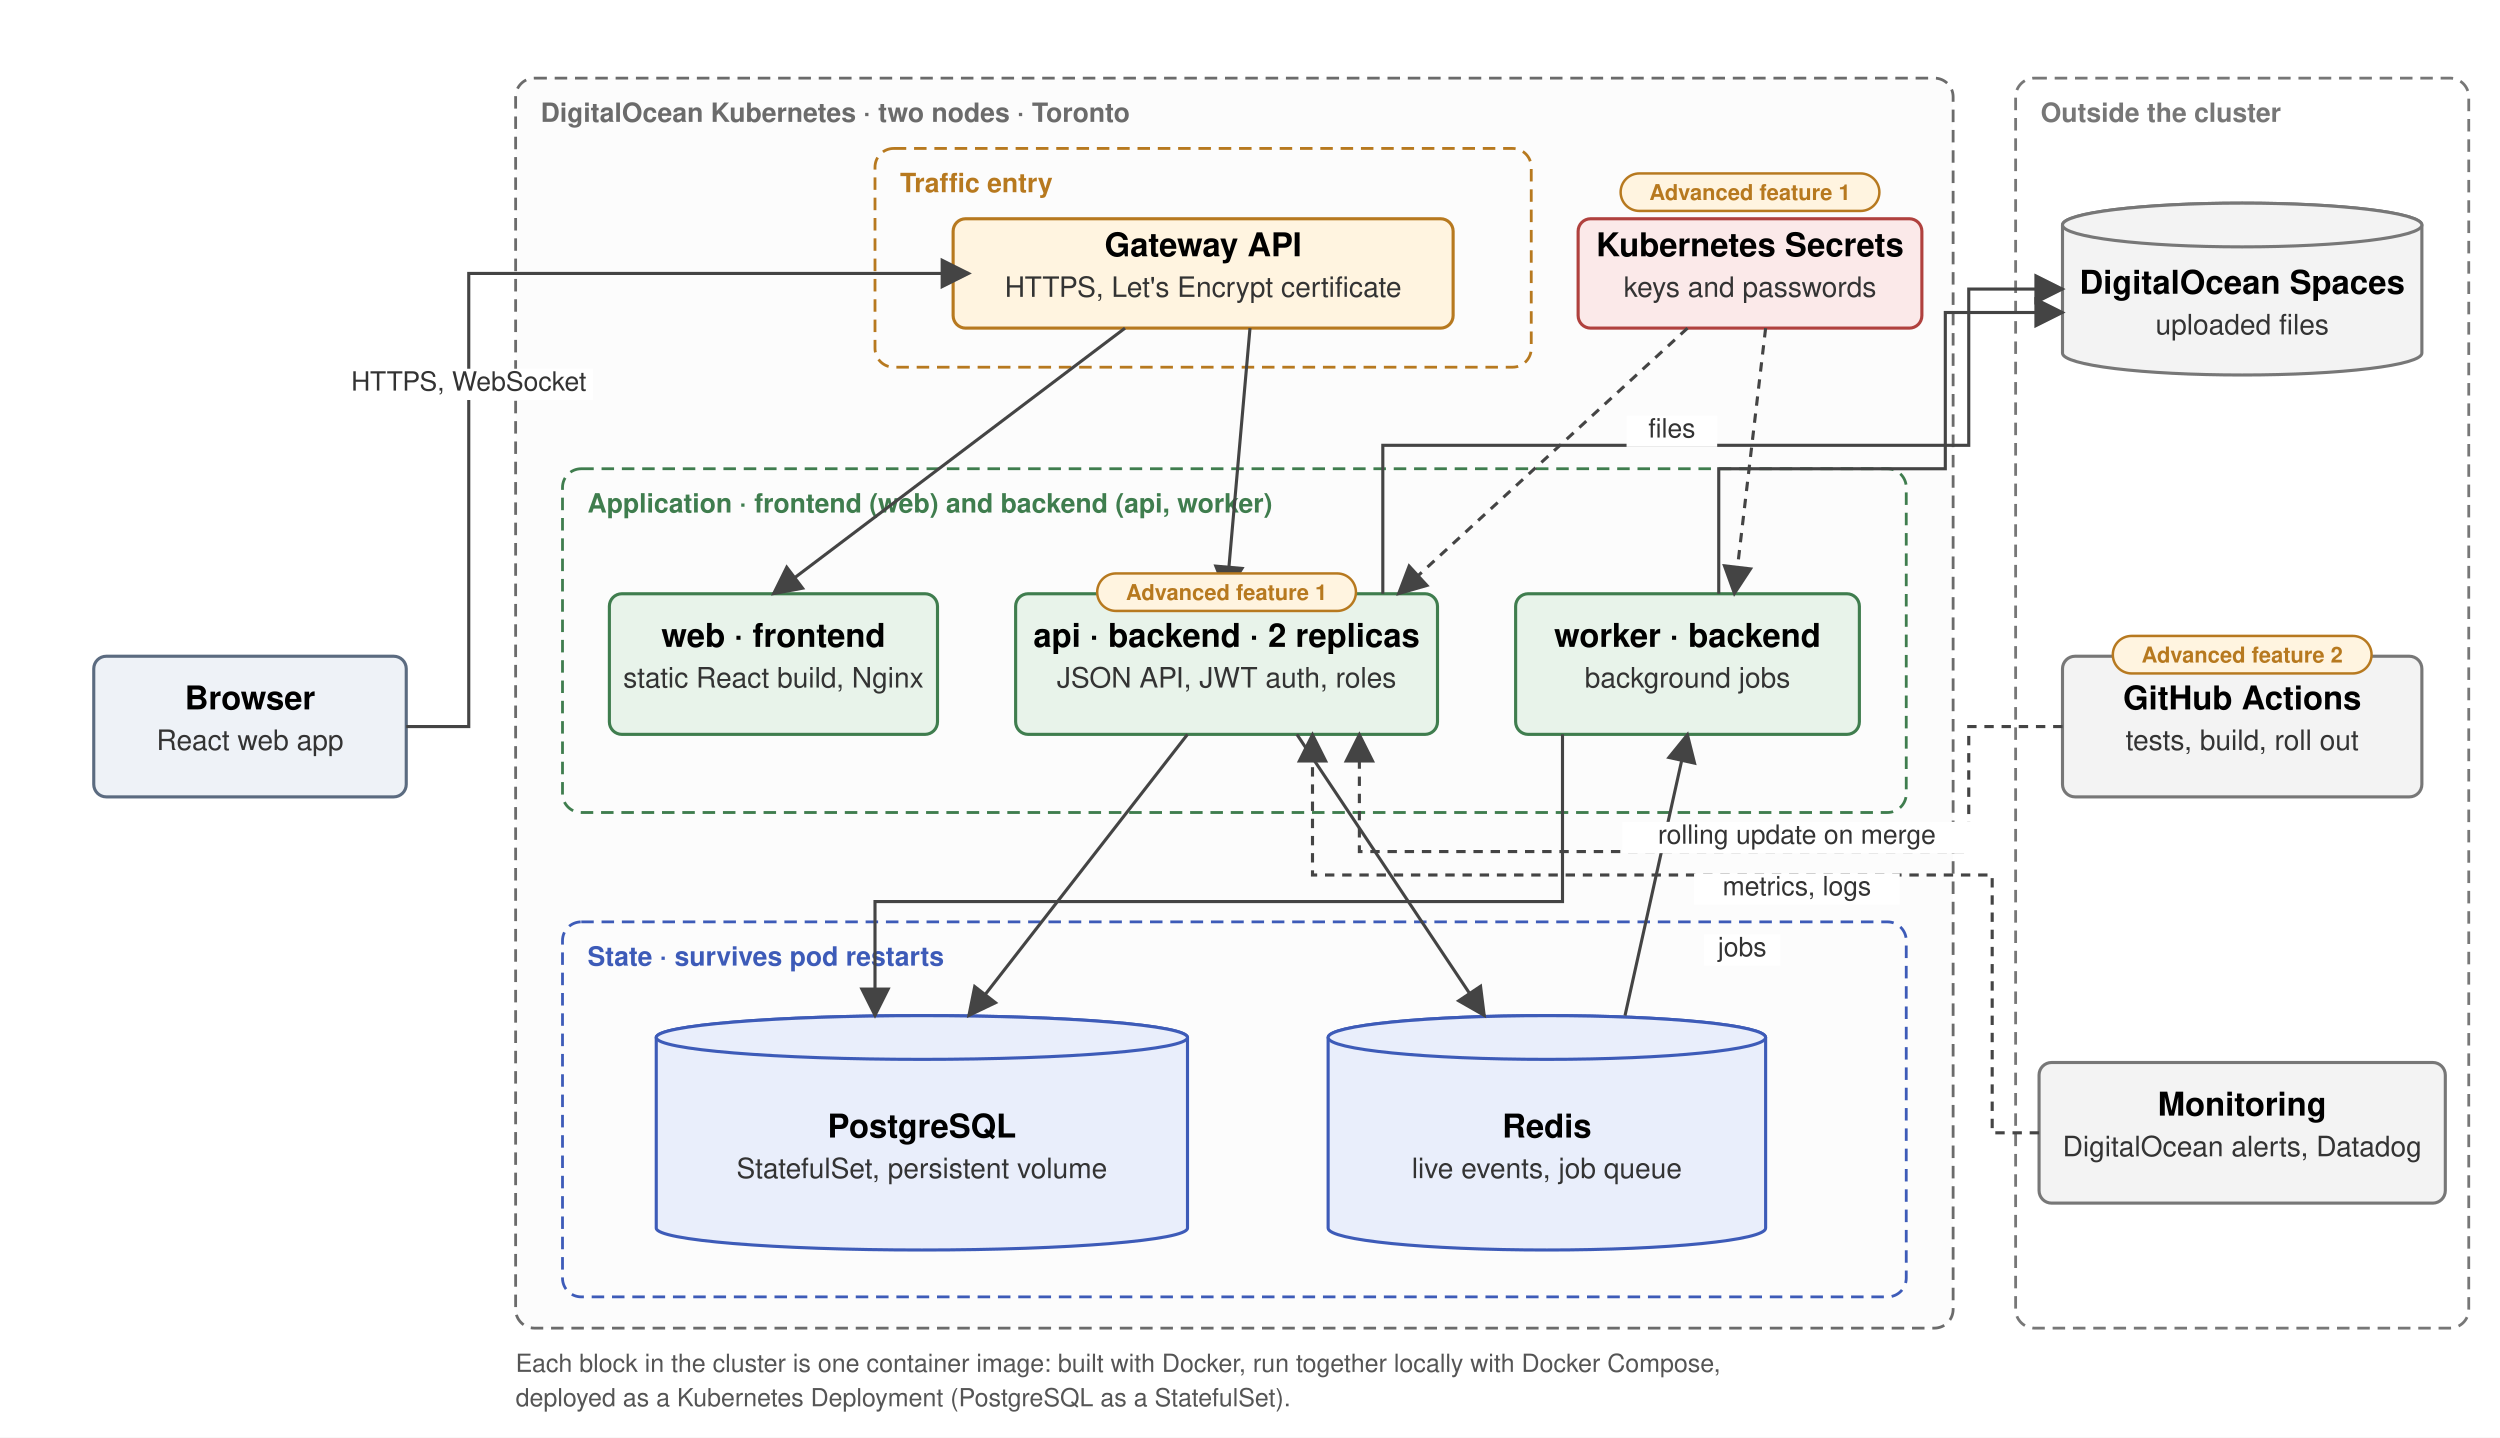
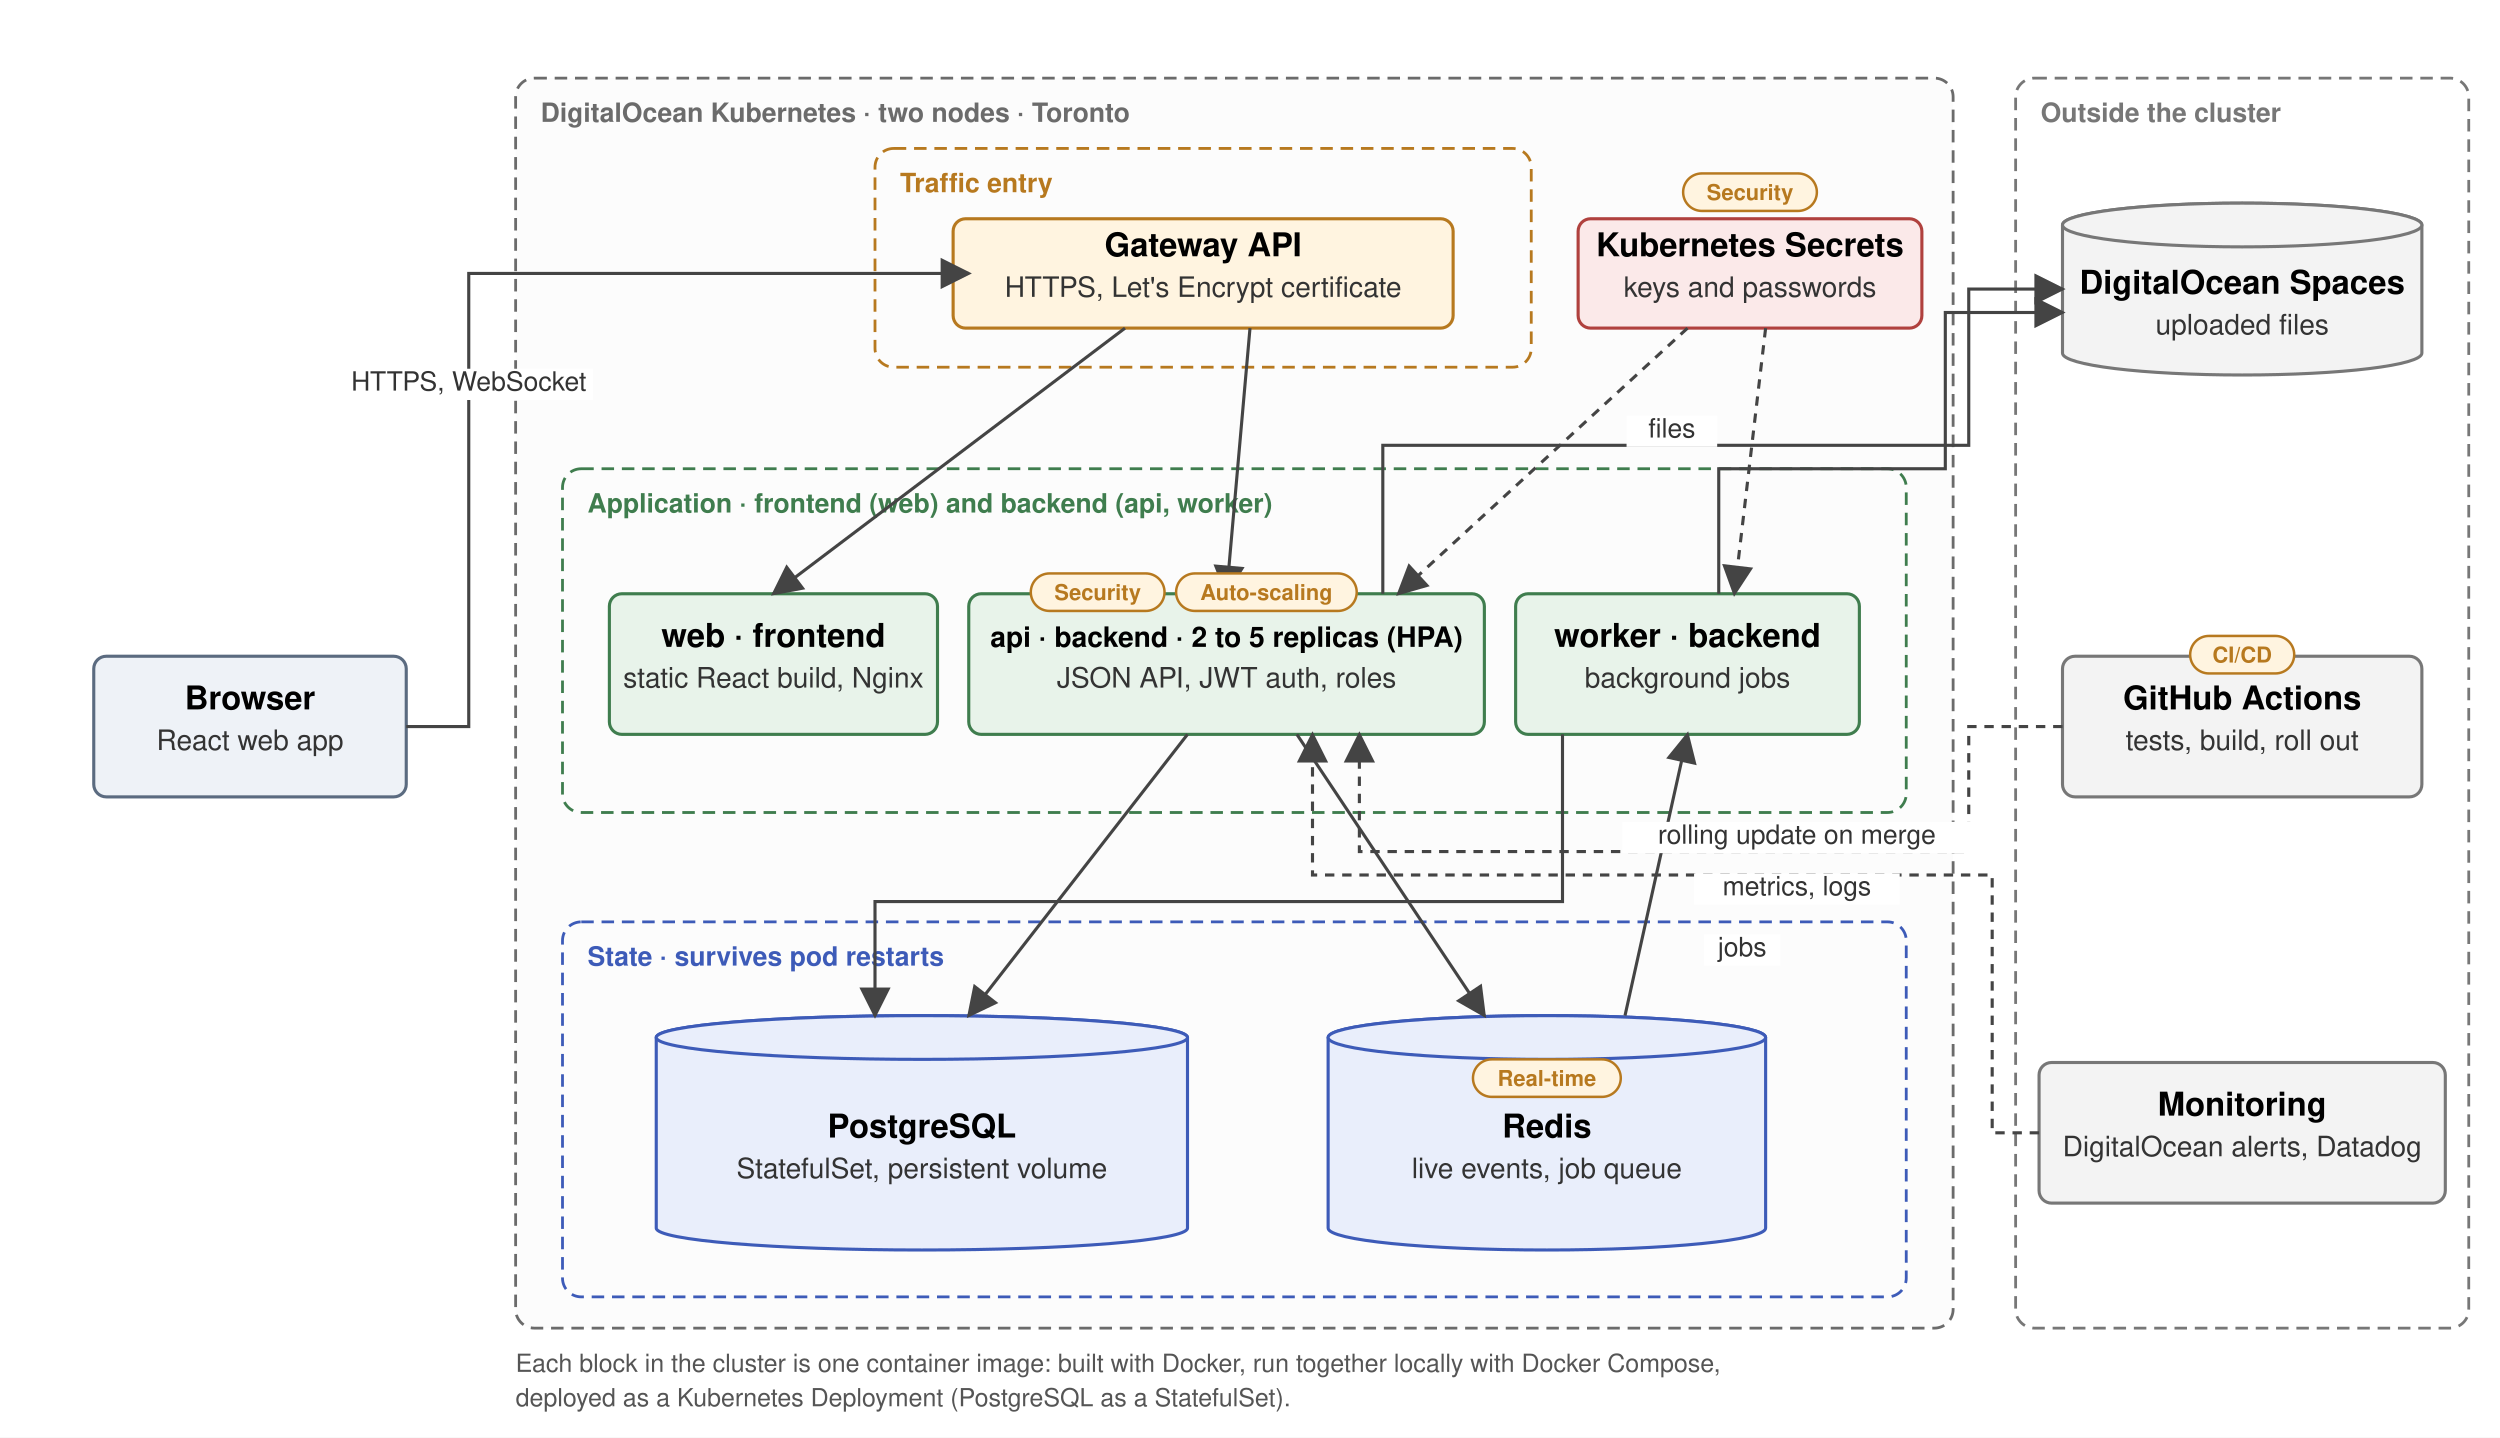
<svg xmlns="http://www.w3.org/2000/svg" width="1600" height="920" viewBox="0 0 1600 920" font-family="Helvetica, Arial, sans-serif" font-size="20">
  <rect width="1600" height="920" fill="white" />
  <defs>
    <marker id="arr" markerWidth="10" markerHeight="10" refX="9" refY="5" orient="auto">
      <path d="M0,0 L10,5 L0,10 z" fill="#444" />
    </marker>
  </defs>
  <rect x="330" y="50" width="920" height="800" rx="12" fill="#fcfcfc" stroke="#6b6b6b" stroke-width="1.8" stroke-dasharray="8 5" />
  <text x="346" y="78" font-size="17" font-weight="600" fill="#6b6b6b">DigitalOcean Kubernetes · two nodes · Toronto</text>
  <rect x="60" y="420" width="200" height="90" rx="8" fill="#eef2f7" stroke="#5b6b80" stroke-width="2" />
  <text x="160.0" y="454.0" text-anchor="middle" font-weight="600" font-size="21">Browser</text>
  <text x="160.0" y="480.0" text-anchor="middle" fill="#333" font-size="18">React web app</text>
  <rect x="560" y="95" width="420" height="140" rx="12" fill="none" stroke="#b7791f" stroke-width="1.8" stroke-dasharray="8 5" />
  <text x="576" y="123" font-size="17" font-weight="600" fill="#b7791f">Traffic entry</text>
  <rect x="610" y="140" width="320" height="70" rx="8" fill="#fff4e0" stroke="#b7791f" stroke-width="2" />
  <text x="770.0" y="164.0" text-anchor="middle" font-weight="600" font-size="21">Gateway API</text>
  <text x="770.0" y="190.0" text-anchor="middle" fill="#333" font-size="18">HTTPS, Let's Encrypt certificate</text>
  <rect x="1010" y="140" width="220" height="70" rx="8" fill="#fbe9e9" stroke="#b0413e" stroke-width="2" />
  <text x="1120.0" y="164.0" text-anchor="middle" font-weight="600" font-size="21">Kubernetes Secrets</text>
  <text x="1120.0" y="190.0" text-anchor="middle" fill="#333" font-size="18">keys and passwords</text>
  <rect x="360" y="300" width="860" height="220" rx="12" fill="none" stroke="#3f7d4e" stroke-width="1.8" stroke-dasharray="8 5" />
  <text x="376" y="328" font-size="17" font-weight="600" fill="#3f7d4e">Application · frontend (web) and backend (api, worker)</text>
  <rect x="390" y="380" width="210" height="90" rx="8" fill="#e8f3ea" stroke="#3f7d4e" stroke-width="2" />
  <text x="495.0" y="414.0" text-anchor="middle" font-weight="600" font-size="21">web · frontend</text>
  <text x="495.0" y="440.0" text-anchor="middle" fill="#333" font-size="18">static React build, Nginx</text>
-   <rect x="650" y="380" width="270" height="90" rx="8" fill="#e8f3ea" stroke="#3f7d4e" stroke-width="2" />
-   <text x="785.0" y="414.0" text-anchor="middle" font-weight="600" font-size="21">api · backend · 2 replicas</text>
+   <rect x="620" y="380" width="330" height="90" rx="8" fill="#e8f3ea" stroke="#3f7d4e" stroke-width="2" />
+   <text x="785.0" y="414.0" text-anchor="middle" font-weight="600" font-size="18">api · backend · 2 to 5 replicas (HPA)</text>
  <text x="785.0" y="440.0" text-anchor="middle" fill="#333" font-size="18">JSON API, JWT auth, roles</text>
  <rect x="970" y="380" width="220" height="90" rx="8" fill="#e8f3ea" stroke="#3f7d4e" stroke-width="2" />
  <text x="1080.0" y="414.0" text-anchor="middle" font-weight="600" font-size="21">worker · backend</text>
  <text x="1080.0" y="440.0" text-anchor="middle" fill="#333" font-size="18">background jobs</text>
  <rect x="360" y="590" width="860" height="240" rx="12" fill="none" stroke="#3d5bb8" stroke-width="1.8" stroke-dasharray="8 5" />
  <text x="376" y="618" font-size="17" font-weight="600" fill="#3d5bb8">State · survives pod restarts</text>
  <path d="M420,664 a170.0,14 0 0 1 340,0 v122 a170.0,14 0 0 1 -340,0 z" fill="#e9eefb" stroke="#3d5bb8" stroke-width="2" />
  <ellipse cx="590.0" cy="664" rx="170.0" ry="14" fill="#e9eefb" stroke="#3d5bb8" stroke-width="2" />
  <text x="590.0" y="728.0" text-anchor="middle" font-weight="600" font-size="21">PostgreSQL</text>
  <text x="590.0" y="754.0" text-anchor="middle" fill="#333" font-size="18">StatefulSet, persistent volume</text>
  <path d="M850,664 a140.0,14 0 0 1 280,0 v122 a140.0,14 0 0 1 -280,0 z" fill="#e9eefb" stroke="#3d5bb8" stroke-width="2" />
  <ellipse cx="990.0" cy="664" rx="140.0" ry="14" fill="#e9eefb" stroke="#3d5bb8" stroke-width="2" />
  <text x="990.0" y="728.0" text-anchor="middle" font-weight="600" font-size="21">Redis</text>
  <text x="990.0" y="754.0" text-anchor="middle" fill="#333" font-size="18">live events, job queue</text>
  <rect x="1290" y="50" width="290" height="800" rx="12" fill="none" stroke="#777" stroke-width="1.8" stroke-dasharray="8 5" />
  <text x="1306" y="78" font-size="17" font-weight="600" fill="#777">Outside the cluster</text>
  <path d="M1320,144 a115.0,14 0 0 1 230,0 v82 a115.0,14 0 0 1 -230,0 z" fill="#f3f3f3" stroke="#777" stroke-width="2" />
  <ellipse cx="1435.0" cy="144" rx="115.0" ry="14" fill="#f3f3f3" stroke="#777" stroke-width="2" />
  <text x="1435.0" y="188.0" text-anchor="middle" font-weight="600" font-size="21">DigitalOcean Spaces</text>
  <text x="1435.0" y="214.0" text-anchor="middle" fill="#333" font-size="18">uploaded files</text>
  <rect x="1320" y="420" width="230" height="90" rx="8" fill="#f3f3f3" stroke="#777" stroke-width="2" />
  <text x="1435.0" y="454.0" text-anchor="middle" font-weight="600" font-size="21">GitHub Actions</text>
  <text x="1435.0" y="480.0" text-anchor="middle" fill="#333" font-size="18">tests, build, roll out</text>
  <rect x="1305" y="680" width="260" height="90" rx="8" fill="#f3f3f3" stroke="#777" stroke-width="2" />
  <text x="1435.0" y="714.0" text-anchor="middle" font-weight="600" font-size="21">Monitoring</text>
  <text x="1435.0" y="740.0" text-anchor="middle" fill="#333" font-size="18">DigitalOcean alerts, Datadog</text>
  <path d="M260,465 L300,465 L300,175 L620,175" fill="none" stroke="#444" stroke-width="2" marker-end="url(#arr)" />
  <rect x="220.4" y="236" width="159.2" height="20" fill="white" />
  <text x="300" y="250" text-anchor="middle" font-size="17" fill="#333">HTTPS, WebSocket</text>
  <path d="M720,210 L495,380" fill="none" stroke="#444" stroke-width="2" marker-end="url(#arr)" />
  <path d="M800,210 L785,380" fill="none" stroke="#444" stroke-width="2" marker-end="url(#arr)" />
  <path d="M760,470 L620,650" fill="none" stroke="#444" stroke-width="2" marker-end="url(#arr)" />
  <path d="M830,470 L950,650" fill="none" stroke="#444" stroke-width="2" marker-end="url(#arr)" />
  <path d="M1040,650 L1080,470" fill="none" stroke="#444" stroke-width="2" marker-end="url(#arr)" />
  <rect x="1090.6" y="598" width="48.8" height="20" fill="white" />
  <text x="1115" y="612" text-anchor="middle" font-size="17" fill="#333">jobs</text>
  <path d="M1000,470 L1000,577 L560,577 L560,650" fill="none" stroke="#444" stroke-width="2" marker-end="url(#arr)" />
  <path d="M885,380 L885,285 L1260,285 L1260,185 L1320,185" fill="none" stroke="#444" stroke-width="2" marker-end="url(#arr)" />
  <rect x="1041.0" y="266" width="58.0" height="20" fill="white" />
  <text x="1070" y="280" text-anchor="middle" font-size="17" fill="#333">files</text>
  <path d="M1100,380 L1100,300 L1245,300 L1245,200 L1320,200" fill="none" stroke="#444" stroke-width="2" marker-end="url(#arr)" />
  <path d="M1080,210 L895,380" fill="none" stroke="#444" stroke-width="2" stroke-dasharray="6 5" marker-end="url(#arr)" />
  <path d="M1130,210 L1110,380" fill="none" stroke="#444" stroke-width="2" stroke-dasharray="6 5" marker-end="url(#arr)" />
  <path d="M1320,465 L1260,465 L1260,545 L870,545 L870,470" fill="none" stroke="#444" stroke-width="2" stroke-dasharray="6 5" marker-end="url(#arr)" />
  <rect x="1038.2" y="526" width="223.6" height="20" fill="white" />
  <text x="1150" y="540" text-anchor="middle" font-size="17" fill="#333">rolling update on merge</text>
  <path d="M1305,725 L1275,725 L1275,560 L840,560 L840,470" fill="none" stroke="#444" stroke-width="2" stroke-dasharray="6 5" marker-end="url(#arr)" />
  <rect x="1084.2" y="559" width="131.6" height="20" fill="white" />
  <text x="1150" y="573" text-anchor="middle" font-size="17" fill="#333">metrics, logs</text>
  <text x="330" y="878" font-size="16" fill="#555">Each block in the cluster is one container image: built with Docker, run together locally with Docker Compose,</text>
  <text x="330" y="900" font-size="16" fill="#555">deployed as a Kubernetes Deployment (PostgreSQL as a StatefulSet).</text>
-   <rect x="1037.2" y="111" width="165.6" height="24" rx="12" fill="#fff4e0" stroke="#b7791f" stroke-width="1.6" />
-   <text x="1120" y="128" text-anchor="middle" font-size="14" font-weight="600" fill="#b7791f">Advanced feature 1</text>
-   <rect x="702.2" y="367" width="165.6" height="24" rx="12" fill="#fff4e0" stroke="#b7791f" stroke-width="1.6" />
-   <text x="785" y="384" text-anchor="middle" font-size="14" font-weight="600" fill="#b7791f">Advanced feature 1</text>
-   <rect x="1352.2" y="407" width="165.6" height="24" rx="12" fill="#fff4e0" stroke="#b7791f" stroke-width="1.6" />
-   <text x="1435" y="424" text-anchor="middle" font-size="14" font-weight="600" fill="#b7791f">Advanced feature 2</text>
+   <rect x="1077.2" y="111" width="85.6" height="24" rx="12" fill="#fff4e0" stroke="#b7791f" stroke-width="1.6" />
+   <text x="1120.0" y="128" text-anchor="middle" font-size="14" font-weight="600" fill="#b7791f">Security</text>
+   <rect x="659.7" y="367" width="85.6" height="24" rx="12" fill="#fff4e0" stroke="#b7791f" stroke-width="1.6" />
+   <text x="702.5" y="384" text-anchor="middle" font-size="14" font-weight="600" fill="#b7791f">Security</text>
+   <rect x="752.7" y="367" width="115.6" height="24" rx="12" fill="#fff4e0" stroke="#b7791f" stroke-width="1.6" />
+   <text x="810.5" y="384" text-anchor="middle" font-size="14" font-weight="600" fill="#b7791f">Auto-scaling</text>
+   <rect x="1401.7" y="407" width="66.6" height="24" rx="12" fill="#fff4e0" stroke="#b7791f" stroke-width="1.6" />
+   <text x="1435.0" y="424" text-anchor="middle" font-size="14" font-weight="600" fill="#b7791f">CI/CD</text>
+   <rect x="942.7" y="678" width="94.6" height="24" rx="12" fill="#fff4e0" stroke="#b7791f" stroke-width="1.6" />
+   <text x="990.0" y="695" text-anchor="middle" font-size="14" font-weight="600" fill="#b7791f">Real-time</text>
</svg>
